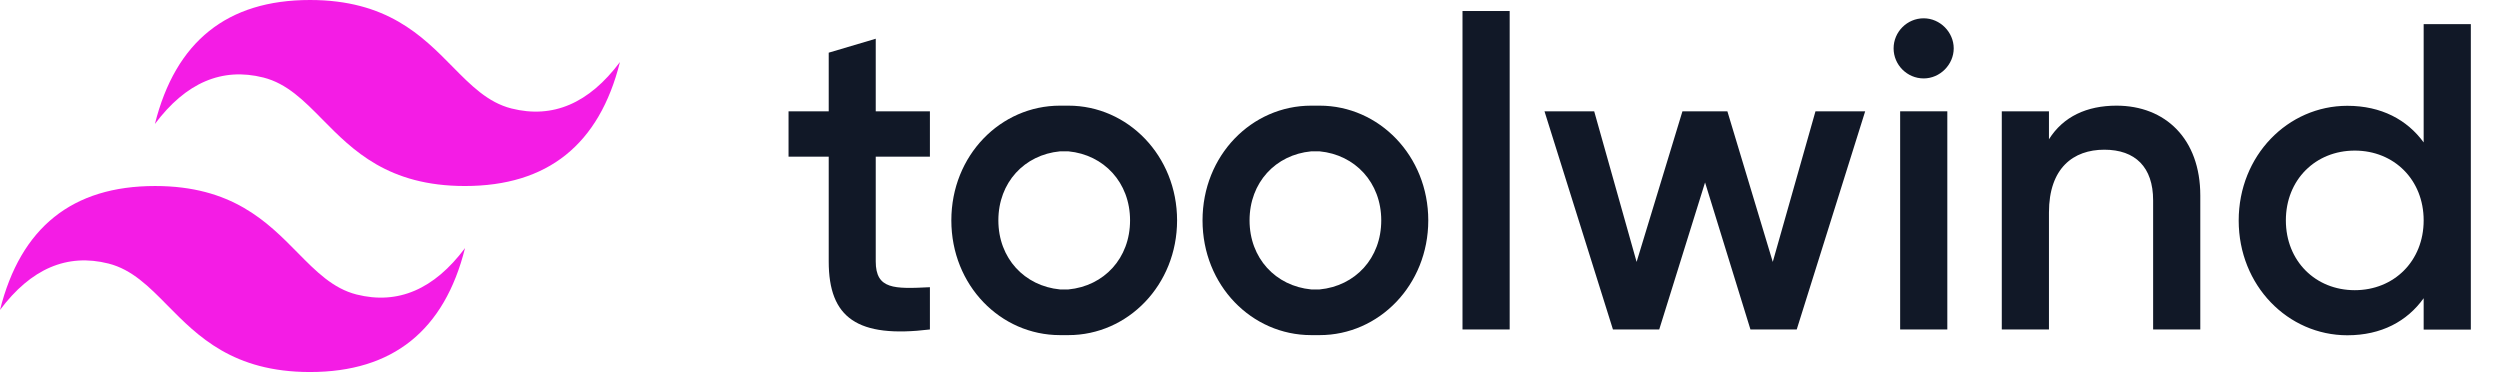
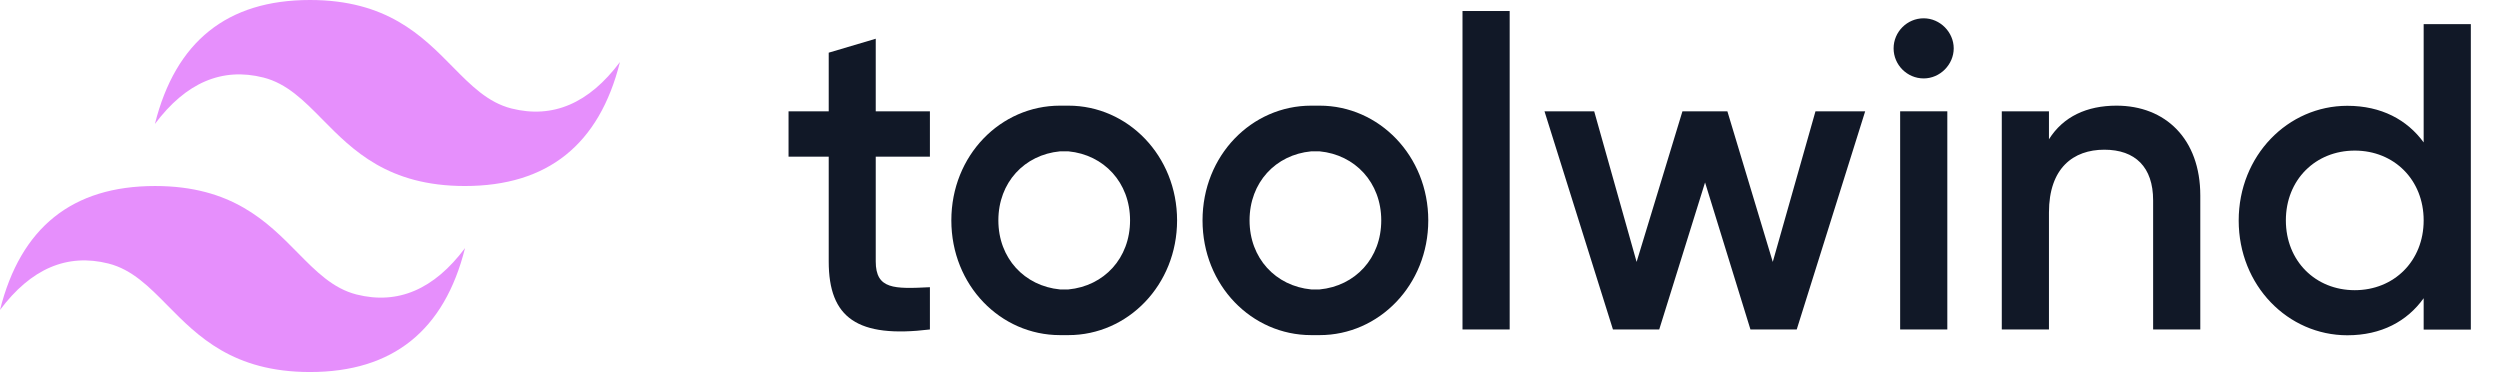
<svg xmlns="http://www.w3.org/2000/svg" id="Layer_1" version="1.1" viewBox="0 0 168 25">
  <defs>
    <style>
      .st0 {
-         fill: #f41ce5;
+         fill: #e68ffc;
        fill-rule: evenodd;
      }

      .st1 {
        fill: #111827;
      }
    </style>
  </defs>
  <path class="st0" d="M20.83,0c-5.56,0-9.03,2.78-10.42,8.33,2.08-2.78,4.51-3.82,7.29-3.12,1.58.4,2.72,1.55,3.97,2.82,2.04,2.07,4.41,4.47,9.57,4.47,5.56,0,9.03-2.78,10.42-8.33-2.08,2.78-4.51,3.82-7.29,3.12-1.58-.4-2.72-1.55-3.97-2.82-2.04-2.07-4.41-4.47-9.57-4.47ZM10.42,12.5c-5.56,0-9.03,2.78-10.42,8.33,2.08-2.78,4.51-3.82,7.29-3.12,1.58.4,2.72,1.55,3.97,2.82,2.04,2.07,4.41,4.47,9.57,4.47,5.56,0,9.03-2.78,10.42-8.33-2.08,2.78-4.51,3.82-7.29,3.12-1.58-.4-2.72-1.55-3.97-2.82-2.04-2.07-4.41-4.47-9.57-4.47Z" />
  <g>
    <path class="st1" d="M58.86,2.6l-3.17.94v3.94h-2.7v3.05h2.7v7.04c0,3.81,1.94,5.16,6.8,4.57v-2.84c-2.4.12-3.64.15-3.64-1.73v-7.04h3.64v-3.05h-3.64V2.6Z" />
    <path class="st1" d="M162.87,1.62v7.95c-1.11-1.52-2.84-2.46-5.13-2.46-3.99,0-7.3,3.34-7.3,7.71s3.31,7.71,7.3,7.71c2.29,0,4.02-.94,5.13-2.49v2.11h3.17V1.62h-3.17ZM158.24,19.5c-2.64,0-4.63-1.96-4.63-4.69s1.99-4.69,4.63-4.69,4.63,1.96,4.63,4.69-1.99,4.69-4.63,4.69Z" />
    <rect class="st1" x="98.28" y=".74" width="3.17" height="21.4" />
    <path class="st1" d="M142.23,7.1h0c-1.99,0-3.58.73-4.54,2.26v-1.88h-3.17v14.66h3.17v-7.86c0-2.99,1.64-4.22,3.72-4.22s3.28,1.17,3.28,3.4v8.68h3.17v-9c0-3.81-2.35-6.04-5.63-6.04Z" />
    <polygon class="st1" points="119.13 17.6 116.08 7.48 113.06 7.48 109.98 17.6 107.13 7.48 103.79 7.48 108.39 22.14 111.5 22.14 114.58 12.26 117.63 22.14 120.74 22.14 125.34 7.48 122 7.48 119.13 17.6" />
    <path class="st1" d="M129.27,1.23c-1.11,0-2.02.91-2.02,2.02s.91,2.02,2.02,2.02,2.02-.94,2.02-2.02-.91-2.02-2.02-2.02Z" />
    <rect class="st1" x="127.69" y="7.48" width="3.17" height="14.66" />
    <path class="st1" d="M71.8,7.1h-.57c-3.99,0-7.3,3.34-7.3,7.71s3.31,7.71,7.3,7.71h.57c3.99,0,7.3-3.37,7.3-7.71s-3.31-7.71-7.3-7.71ZM71.8,19.45h-.57c-2.38-.23-4.14-2.09-4.14-4.64s1.75-4.41,4.14-4.64h.57c2.38.23,4.14,2.09,4.14,4.64s-1.75,4.41-4.14,4.64Z" />
    <path class="st1" d="M88.68,7.1h-.57c-3.99,0-7.3,3.34-7.3,7.71s3.31,7.71,7.3,7.71h.57c3.99,0,7.3-3.37,7.3-7.71s-3.31-7.71-7.3-7.71ZM88.68,19.45h-.57c-2.38-.23-4.14-2.09-4.14-4.64s1.75-4.41,4.14-4.64h.57c2.38.23,4.14,2.09,4.14,4.64s-1.75,4.41-4.14,4.64Z" />
  </g>
</svg>
